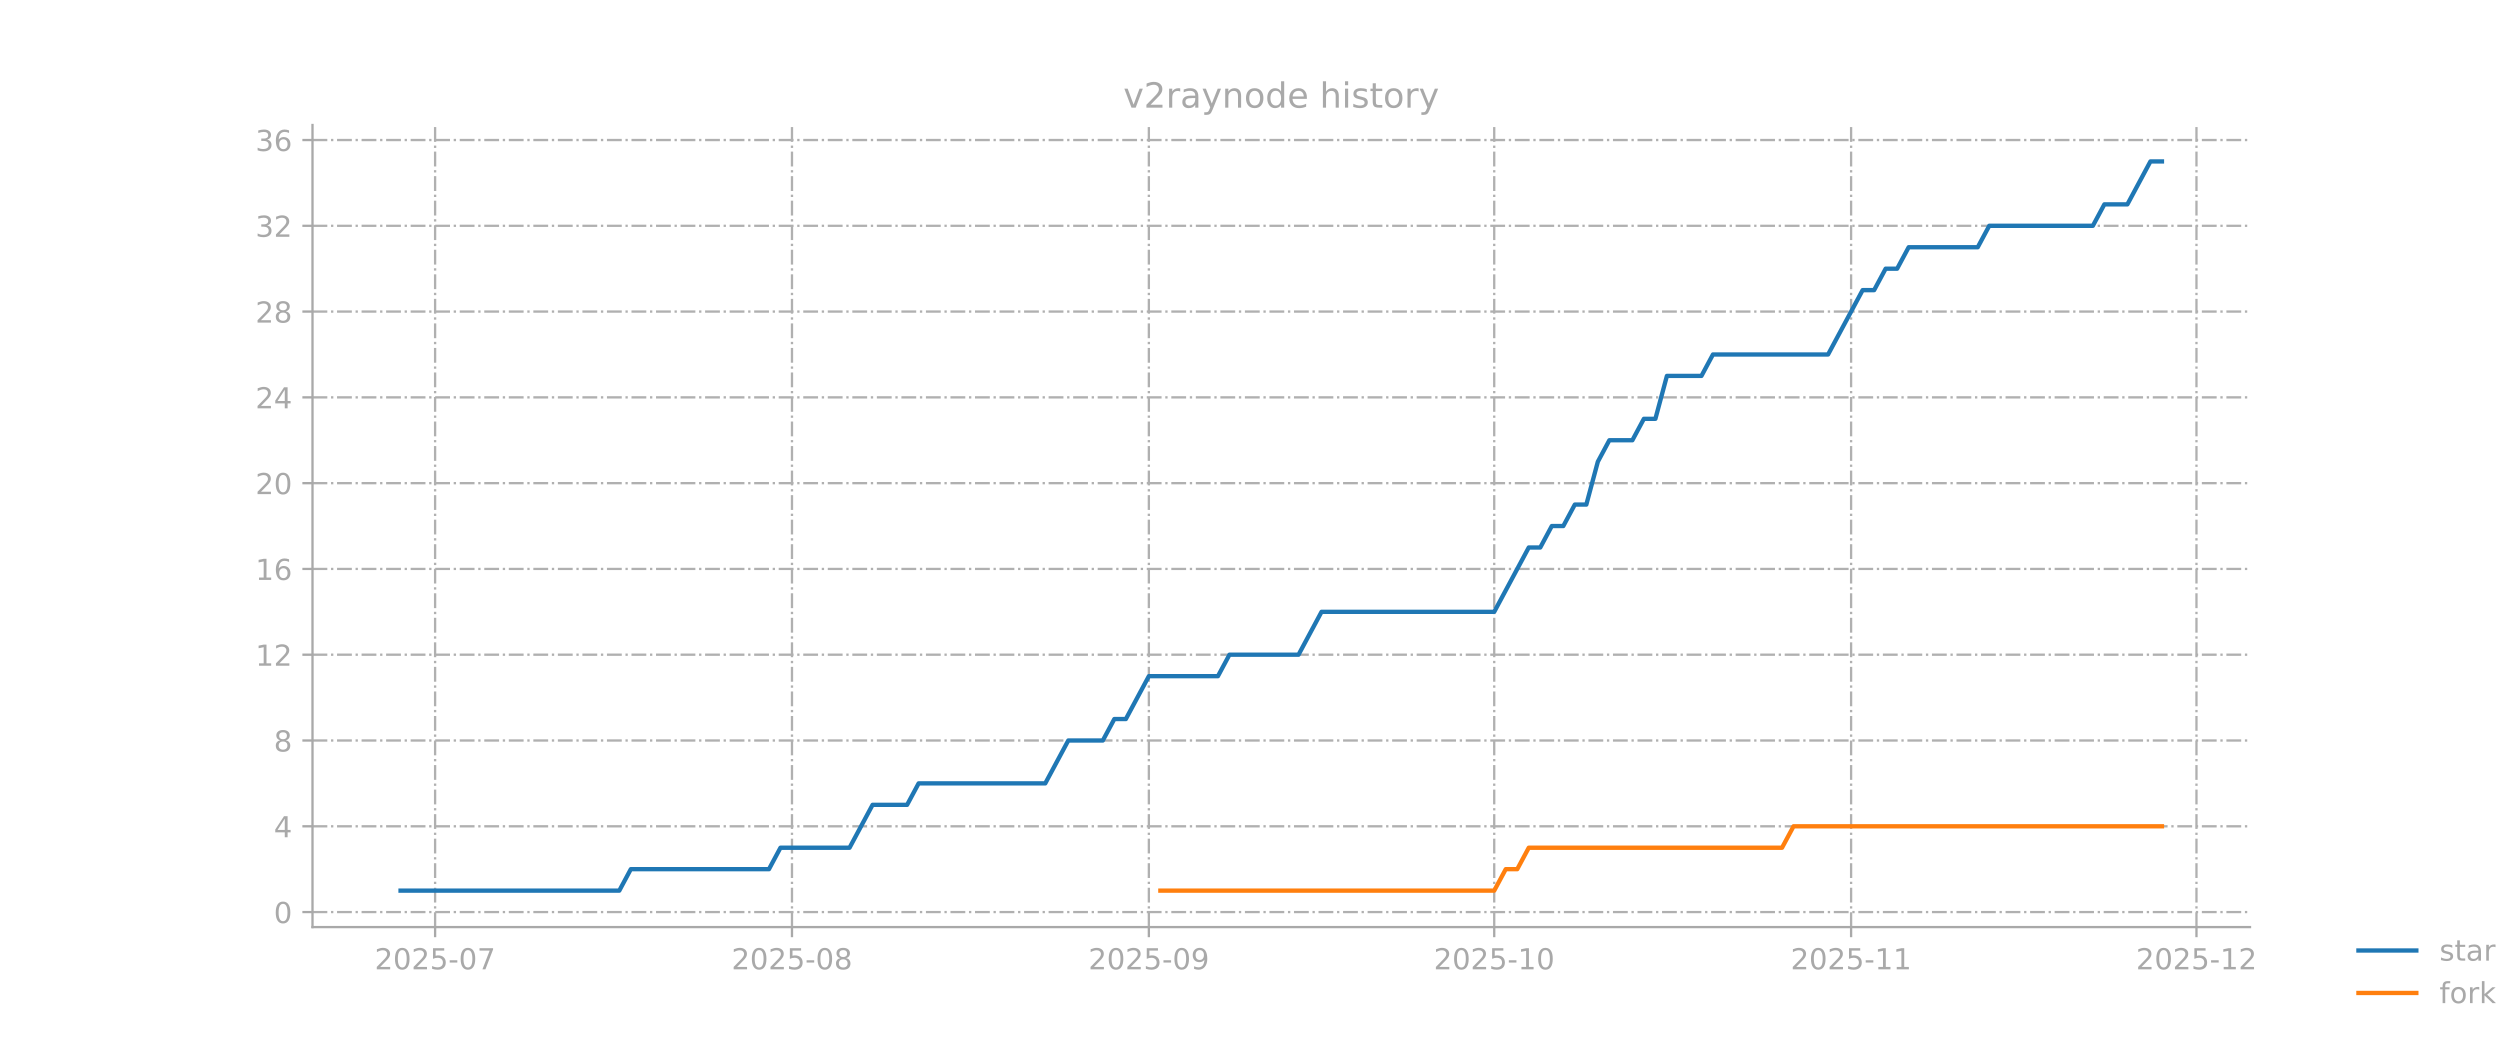
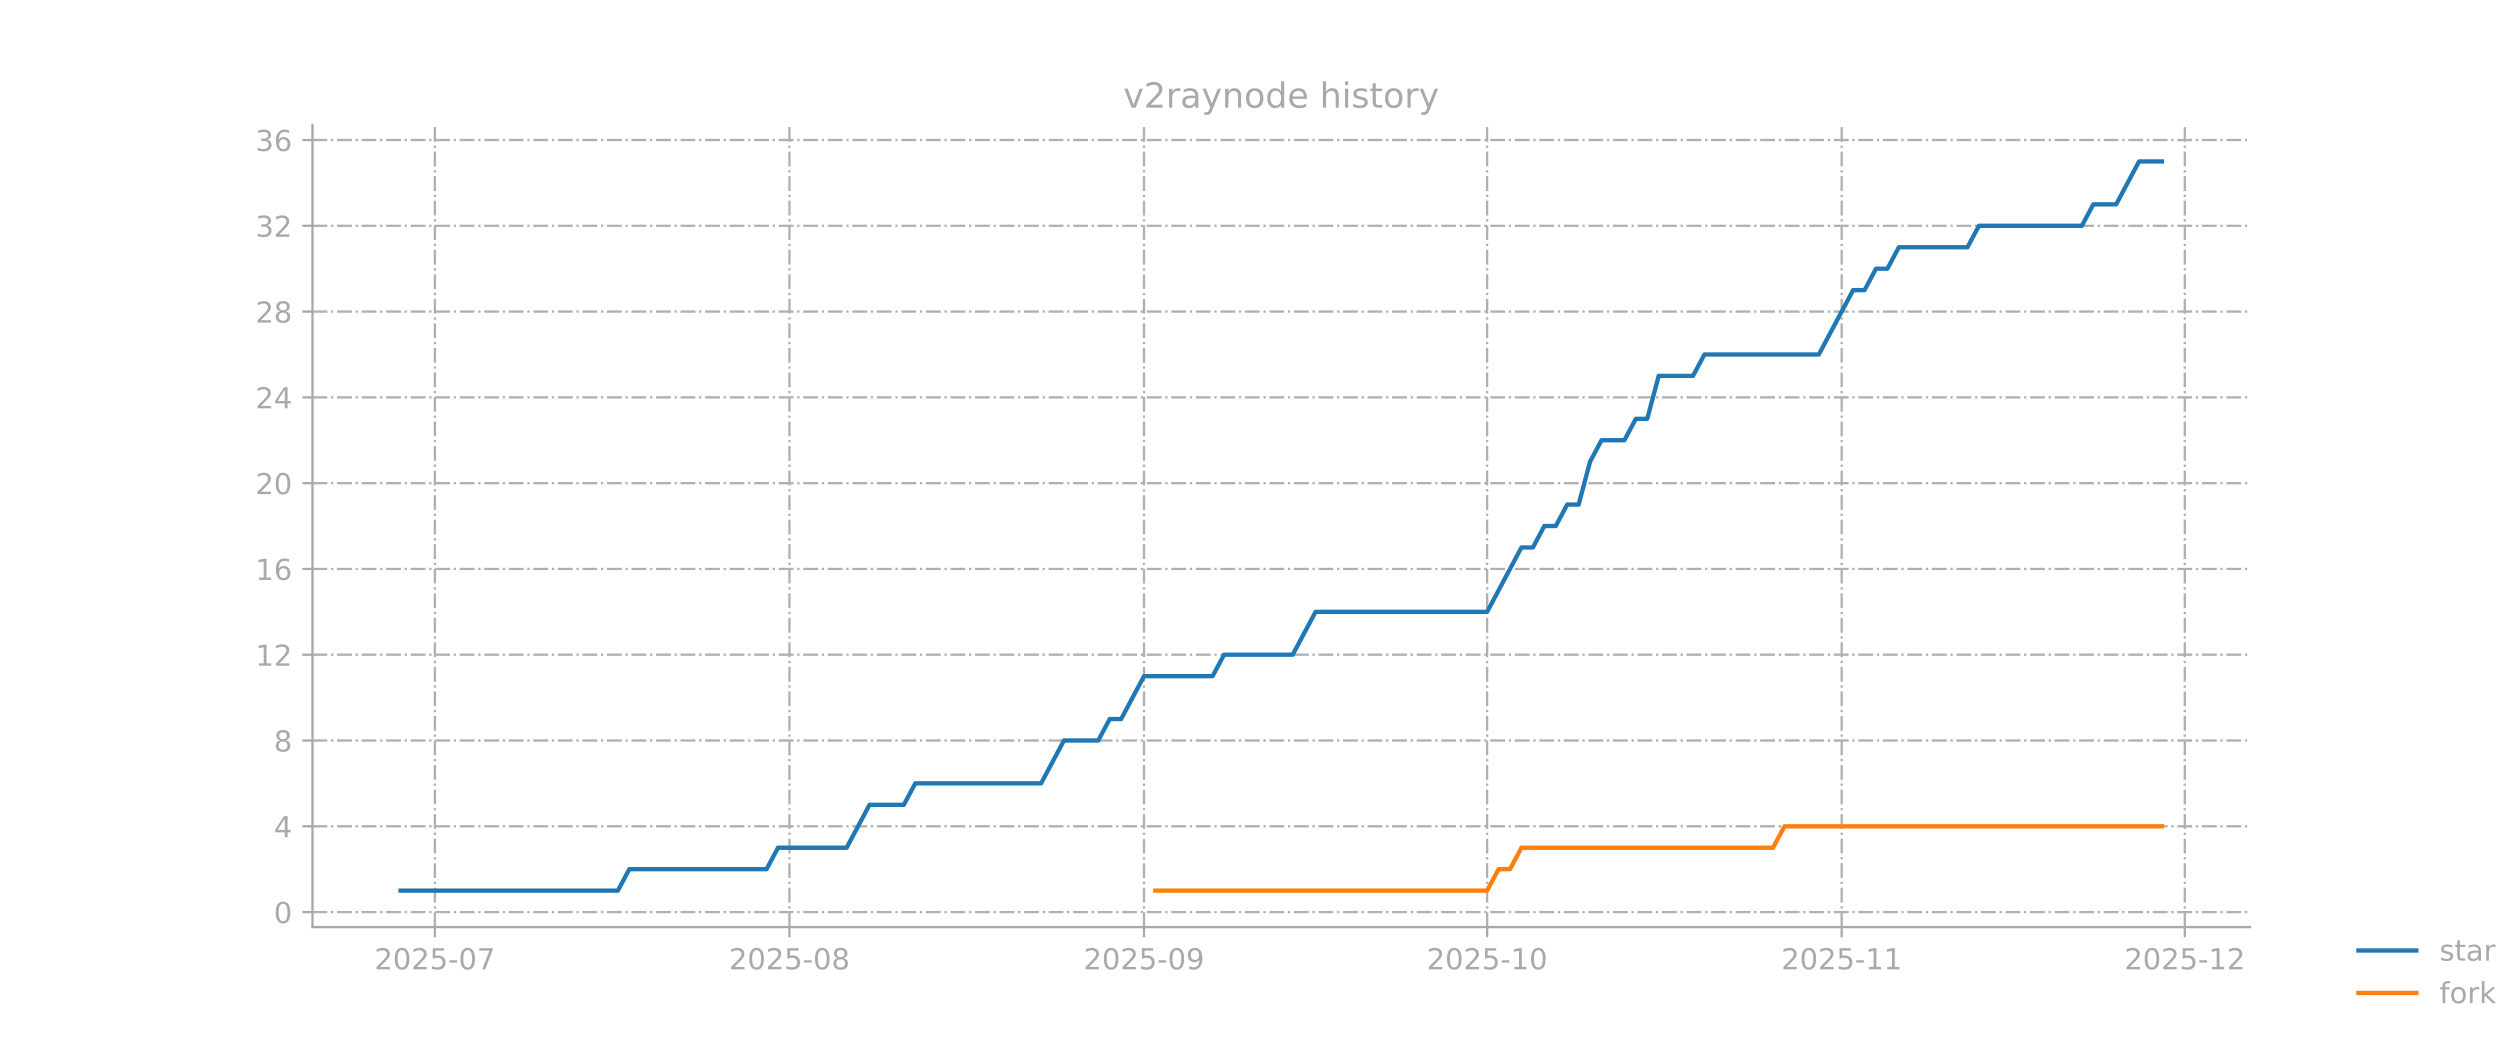
<svg xmlns="http://www.w3.org/2000/svg" xmlns:xlink="http://www.w3.org/1999/xlink" width="864pt" height="360pt" viewBox="0 0 864 360" version="1.1">
  <defs>
    <style type="text/css">*{stroke-linejoin: round; stroke-linecap: butt}</style>
  </defs>
  <g id="figure_1">
    <g id="patch_1">
      <path d="M 0 360  L 864 360  L 864 0  L 0 0  L 0 360  z " style="fill: none; opacity: 0" />
    </g>
    <g id="axes_1">
      <g id="patch_2">
        <path d="M 108 320.4  L 777.6 320.4  L 777.6 43.2  L 108 43.2  L 108 320.4  z " style="fill: none; opacity: 0" />
      </g>
      <g id="matplotlib.axis_1">
        <g id="xtick_1">
          <g id="line2d_1">
-             <path d="M 150.372 320.4  L 150.372 43.2  " clip-path="url(#pbc33a3b699)" style="fill: none; stroke-dasharray: 5.12,1.28,0.8,1.28; stroke-dashoffset: 0; stroke: #b0b0b0; stroke-width: 0.8" />
+             <path d="M 150.295 320.4  L 150.295 43.2  " clip-path="url(#p35ee47fe14)" style="fill: none; stroke-dasharray: 5.12,1.28,0.8,1.28; stroke-dashoffset: 0; stroke: #b0b0b0; stroke-width: 0.8" />
          </g>
          <g id="line2d_2">
            <defs>
-               <path id="m27088fb467" d="M 0 0  L 0 3.5  " style="stroke: #a9a9a9; stroke-width: 0.8" />
+               <path id="m1c7b56c23f" d="M 0 0  L 0 3.5  " style="stroke: #a9a9a9; stroke-width: 0.8" />
            </defs>
            <g>
-               <use xlink:href="#m27088fb467" x="150.372" y="320.4" style="fill: #a9a9a9; stroke: #a9a9a9; stroke-width: 0.8" />
+               <use xlink:href="#m1c7b56c23f" x="150.295" y="320.4" style="fill: #a9a9a9; stroke: #a9a9a9; stroke-width: 0.8" />
            </g>
          </g>
          <g id="text_1">
-             <g style="fill: #a9a9a9" transform="translate(129.4808 334.9984) scale(0.1 -0.1)">
+             <g style="fill: #a9a9a9" transform="translate(129.4033 334.9984) scale(0.1 -0.1)">
              <defs>
                <path id="DejaVuSans-32" d="M 1228 531  L 3431 531  L 3431 0  L 469 0  L 469 531  Q 828 903 1448 1529  Q 2069 2156 2228 2338  Q 2531 2678 2651 2914  Q 2772 3150 2772 3378  Q 2772 3750 2511 3984  Q 2250 4219 1831 4219  Q 1534 4219 1204 4116  Q 875 4013 500 3803  L 500 4441  Q 881 4594 1212 4672  Q 1544 4750 1819 4750  Q 2544 4750 2975 4387  Q 3406 4025 3406 3419  Q 3406 3131 3298 2873  Q 3191 2616 2906 2266  Q 2828 2175 2409 1742  Q 1991 1309 1228 531  z " transform="scale(0.015625)" />
                <path id="DejaVuSans-30" d="M 2034 4250  Q 1547 4250 1301 3770  Q 1056 3291 1056 2328  Q 1056 1369 1301 889  Q 1547 409 2034 409  Q 2525 409 2770 889  Q 3016 1369 3016 2328  Q 3016 3291 2770 3770  Q 2525 4250 2034 4250  z M 2034 4750  Q 2819 4750 3233 4129  Q 3647 3509 3647 2328  Q 3647 1150 3233 529  Q 2819 -91 2034 -91  Q 1250 -91 836 529  Q 422 1150 422 2328  Q 422 3509 836 4129  Q 1250 4750 2034 4750  z " transform="scale(0.015625)" />
                <path id="DejaVuSans-35" d="M 691 4666  L 3169 4666  L 3169 4134  L 1269 4134  L 1269 2991  Q 1406 3038 1543 3061  Q 1681 3084 1819 3084  Q 2600 3084 3056 2656  Q 3513 2228 3513 1497  Q 3513 744 3044 326  Q 2575 -91 1722 -91  Q 1428 -91 1123 -41  Q 819 9 494 109  L 494 744  Q 775 591 1075 516  Q 1375 441 1709 441  Q 2250 441 2565 725  Q 2881 1009 2881 1497  Q 2881 1984 2565 2268  Q 2250 2553 1709 2553  Q 1456 2553 1204 2497  Q 953 2441 691 2322  L 691 4666  z " transform="scale(0.015625)" />
                <path id="DejaVuSans-2d" d="M 313 2009  L 1997 2009  L 1997 1497  L 313 1497  L 313 2009  z " transform="scale(0.015625)" />
                <path id="DejaVuSans-37" d="M 525 4666  L 3525 4666  L 3525 4397  L 1831 0  L 1172 0  L 2766 4134  L 525 4134  L 525 4666  z " transform="scale(0.015625)" />
              </defs>
              <use xlink:href="#DejaVuSans-32" />
              <use xlink:href="#DejaVuSans-30" transform="translate(63.62305 0)" />
              <use xlink:href="#DejaVuSans-32" transform="translate(127.2461 0)" />
              <use xlink:href="#DejaVuSans-35" transform="translate(190.8691 0)" />
              <use xlink:href="#DejaVuSans-2d" transform="translate(254.4922 0)" />
              <use xlink:href="#DejaVuSans-30" transform="translate(290.5762 0)" />
              <use xlink:href="#DejaVuSans-37" transform="translate(354.1992 0)" />
            </g>
          </g>
        </g>
        <g id="xtick_2">
          <g id="line2d_3">
-             <path d="M 273.709 320.4  L 273.709 43.2  " clip-path="url(#pbc33a3b699)" style="fill: none; stroke-dasharray: 5.12,1.28,0.8,1.28; stroke-dashoffset: 0; stroke: #b0b0b0; stroke-width: 0.8" />
+             <path d="M 272.831 320.4  L 272.831 43.2  " clip-path="url(#p35ee47fe14)" style="fill: none; stroke-dasharray: 5.12,1.28,0.8,1.28; stroke-dashoffset: 0; stroke: #b0b0b0; stroke-width: 0.8" />
          </g>
          <g id="line2d_4">
            <g>
-               <use xlink:href="#m27088fb467" x="273.709" y="320.4" style="fill: #a9a9a9; stroke: #a9a9a9; stroke-width: 0.8" />
+               <use xlink:href="#m1c7b56c23f" x="272.831" y="320.4" style="fill: #a9a9a9; stroke: #a9a9a9; stroke-width: 0.8" />
            </g>
          </g>
          <g id="text_2">
-             <g style="fill: #a9a9a9" transform="translate(252.8177 334.9984) scale(0.1 -0.1)">
+             <g style="fill: #a9a9a9" transform="translate(251.9393 334.9984) scale(0.1 -0.1)">
              <defs>
                <path id="DejaVuSans-38" d="M 2034 2216  Q 1584 2216 1326 1975  Q 1069 1734 1069 1313  Q 1069 891 1326 650  Q 1584 409 2034 409  Q 2484 409 2743 651  Q 3003 894 3003 1313  Q 3003 1734 2745 1975  Q 2488 2216 2034 2216  z M 1403 2484  Q 997 2584 770 2862  Q 544 3141 544 3541  Q 544 4100 942 4425  Q 1341 4750 2034 4750  Q 2731 4750 3128 4425  Q 3525 4100 3525 3541  Q 3525 3141 3298 2862  Q 3072 2584 2669 2484  Q 3125 2378 3379 2068  Q 3634 1759 3634 1313  Q 3634 634 3220 271  Q 2806 -91 2034 -91  Q 1263 -91 848 271  Q 434 634 434 1313  Q 434 1759 690 2068  Q 947 2378 1403 2484  z M 1172 3481  Q 1172 3119 1398 2916  Q 1625 2713 2034 2713  Q 2441 2713 2670 2916  Q 2900 3119 2900 3481  Q 2900 3844 2670 4047  Q 2441 4250 2034 4250  Q 1625 4250 1398 4047  Q 1172 3844 1172 3481  z " transform="scale(0.015625)" />
              </defs>
              <use xlink:href="#DejaVuSans-32" />
              <use xlink:href="#DejaVuSans-30" transform="translate(63.62305 0)" />
              <use xlink:href="#DejaVuSans-32" transform="translate(127.2461 0)" />
              <use xlink:href="#DejaVuSans-35" transform="translate(190.8691 0)" />
              <use xlink:href="#DejaVuSans-2d" transform="translate(254.4922 0)" />
              <use xlink:href="#DejaVuSans-30" transform="translate(290.5762 0)" />
              <use xlink:href="#DejaVuSans-38" transform="translate(354.1992 0)" />
            </g>
          </g>
        </g>
        <g id="xtick_3">
          <g id="line2d_5">
-             <path d="M 397.046 320.4  L 397.046 43.2  " clip-path="url(#pbc33a3b699)" style="fill: none; stroke-dasharray: 5.12,1.28,0.8,1.28; stroke-dashoffset: 0; stroke: #b0b0b0; stroke-width: 0.8" />
+             <path d="M 395.367 320.4  L 395.367 43.2  " clip-path="url(#p35ee47fe14)" style="fill: none; stroke-dasharray: 5.12,1.28,0.8,1.28; stroke-dashoffset: 0; stroke: #b0b0b0; stroke-width: 0.8" />
          </g>
          <g id="line2d_6">
            <g>
-               <use xlink:href="#m27088fb467" x="397.046" y="320.4" style="fill: #a9a9a9; stroke: #a9a9a9; stroke-width: 0.8" />
+               <use xlink:href="#m1c7b56c23f" x="395.367" y="320.4" style="fill: #a9a9a9; stroke: #a9a9a9; stroke-width: 0.8" />
            </g>
          </g>
          <g id="text_3">
-             <g style="fill: #a9a9a9" transform="translate(376.1546 334.9984) scale(0.1 -0.1)">
+             <g style="fill: #a9a9a9" transform="translate(374.4753 334.9984) scale(0.1 -0.1)">
              <defs>
                <path id="DejaVuSans-39" d="M 703 97  L 703 672  Q 941 559 1184 500  Q 1428 441 1663 441  Q 2288 441 2617 861  Q 2947 1281 2994 2138  Q 2813 1869 2534 1725  Q 2256 1581 1919 1581  Q 1219 1581 811 2004  Q 403 2428 403 3163  Q 403 3881 828 4315  Q 1253 4750 1959 4750  Q 2769 4750 3195 4129  Q 3622 3509 3622 2328  Q 3622 1225 3098 567  Q 2575 -91 1691 -91  Q 1453 -91 1209 -44  Q 966 3 703 97  z M 1959 2075  Q 2384 2075 2632 2365  Q 2881 2656 2881 3163  Q 2881 3666 2632 3958  Q 2384 4250 1959 4250  Q 1534 4250 1286 3958  Q 1038 3666 1038 3163  Q 1038 2656 1286 2365  Q 1534 2075 1959 2075  z " transform="scale(0.015625)" />
              </defs>
              <use xlink:href="#DejaVuSans-32" />
              <use xlink:href="#DejaVuSans-30" transform="translate(63.62305 0)" />
              <use xlink:href="#DejaVuSans-32" transform="translate(127.2461 0)" />
              <use xlink:href="#DejaVuSans-35" transform="translate(190.8691 0)" />
              <use xlink:href="#DejaVuSans-2d" transform="translate(254.4922 0)" />
              <use xlink:href="#DejaVuSans-30" transform="translate(290.5762 0)" />
              <use xlink:href="#DejaVuSans-39" transform="translate(354.1992 0)" />
            </g>
          </g>
        </g>
        <g id="xtick_4">
          <g id="line2d_7">
-             <path d="M 516.404 320.4  L 516.404 43.2  " clip-path="url(#pbc33a3b699)" style="fill: none; stroke-dasharray: 5.12,1.28,0.8,1.28; stroke-dashoffset: 0; stroke: #b0b0b0; stroke-width: 0.8" />
+             <path d="M 513.95 320.4  L 513.95 43.2  " clip-path="url(#p35ee47fe14)" style="fill: none; stroke-dasharray: 5.12,1.28,0.8,1.28; stroke-dashoffset: 0; stroke: #b0b0b0; stroke-width: 0.8" />
          </g>
          <g id="line2d_8">
            <g>
-               <use xlink:href="#m27088fb467" x="516.404" y="320.4" style="fill: #a9a9a9; stroke: #a9a9a9; stroke-width: 0.8" />
+               <use xlink:href="#m1c7b56c23f" x="513.95" y="320.4" style="fill: #a9a9a9; stroke: #a9a9a9; stroke-width: 0.8" />
            </g>
          </g>
          <g id="text_4">
-             <g style="fill: #a9a9a9" transform="translate(495.5129 334.9984) scale(0.1 -0.1)">
+             <g style="fill: #a9a9a9" transform="translate(493.0585 334.9984) scale(0.1 -0.1)">
              <defs>
                <path id="DejaVuSans-31" d="M 794 531  L 1825 531  L 1825 4091  L 703 3866  L 703 4441  L 1819 4666  L 2450 4666  L 2450 531  L 3481 531  L 3481 0  L 794 0  L 794 531  z " transform="scale(0.015625)" />
              </defs>
              <use xlink:href="#DejaVuSans-32" />
              <use xlink:href="#DejaVuSans-30" transform="translate(63.62305 0)" />
              <use xlink:href="#DejaVuSans-32" transform="translate(127.2461 0)" />
              <use xlink:href="#DejaVuSans-35" transform="translate(190.8691 0)" />
              <use xlink:href="#DejaVuSans-2d" transform="translate(254.4922 0)" />
              <use xlink:href="#DejaVuSans-31" transform="translate(290.5762 0)" />
              <use xlink:href="#DejaVuSans-30" transform="translate(354.1992 0)" />
            </g>
          </g>
        </g>
        <g id="xtick_5">
          <g id="line2d_9">
-             <path d="M 639.741 320.4  L 639.741 43.2  " clip-path="url(#pbc33a3b699)" style="fill: none; stroke-dasharray: 5.12,1.28,0.8,1.28; stroke-dashoffset: 0; stroke: #b0b0b0; stroke-width: 0.8" />
+             <path d="M 636.486 320.4  L 636.486 43.2  " clip-path="url(#p35ee47fe14)" style="fill: none; stroke-dasharray: 5.12,1.28,0.8,1.28; stroke-dashoffset: 0; stroke: #b0b0b0; stroke-width: 0.8" />
          </g>
          <g id="line2d_10">
            <g>
-               <use xlink:href="#m27088fb467" x="639.741" y="320.4" style="fill: #a9a9a9; stroke: #a9a9a9; stroke-width: 0.8" />
+               <use xlink:href="#m1c7b56c23f" x="636.486" y="320.4" style="fill: #a9a9a9; stroke: #a9a9a9; stroke-width: 0.8" />
            </g>
          </g>
          <g id="text_5">
-             <g style="fill: #a9a9a9" transform="translate(618.8498 334.9984) scale(0.1 -0.1)">
+             <g style="fill: #a9a9a9" transform="translate(615.5945 334.9984) scale(0.1 -0.1)">
              <use xlink:href="#DejaVuSans-32" />
              <use xlink:href="#DejaVuSans-30" transform="translate(63.62305 0)" />
              <use xlink:href="#DejaVuSans-32" transform="translate(127.2461 0)" />
              <use xlink:href="#DejaVuSans-35" transform="translate(190.8691 0)" />
              <use xlink:href="#DejaVuSans-2d" transform="translate(254.4922 0)" />
              <use xlink:href="#DejaVuSans-31" transform="translate(290.5762 0)" />
              <use xlink:href="#DejaVuSans-31" transform="translate(354.1992 0)" />
            </g>
          </g>
        </g>
        <g id="xtick_6">
          <g id="line2d_11">
-             <path d="M 759.099 320.4  L 759.099 43.2  " clip-path="url(#pbc33a3b699)" style="fill: none; stroke-dasharray: 5.12,1.28,0.8,1.28; stroke-dashoffset: 0; stroke: #b0b0b0; stroke-width: 0.8" />
+             <path d="M 755.069 320.4  L 755.069 43.2  " clip-path="url(#p35ee47fe14)" style="fill: none; stroke-dasharray: 5.12,1.28,0.8,1.28; stroke-dashoffset: 0; stroke: #b0b0b0; stroke-width: 0.8" />
          </g>
          <g id="line2d_12">
            <g>
-               <use xlink:href="#m27088fb467" x="759.099" y="320.4" style="fill: #a9a9a9; stroke: #a9a9a9; stroke-width: 0.8" />
+               <use xlink:href="#m1c7b56c23f" x="755.069" y="320.4" style="fill: #a9a9a9; stroke: #a9a9a9; stroke-width: 0.8" />
            </g>
          </g>
          <g id="text_6">
-             <g style="fill: #a9a9a9" transform="translate(738.2081 334.9984) scale(0.1 -0.1)">
+             <g style="fill: #a9a9a9" transform="translate(734.1778 334.9984) scale(0.1 -0.1)">
              <use xlink:href="#DejaVuSans-32" />
              <use xlink:href="#DejaVuSans-30" transform="translate(63.62305 0)" />
              <use xlink:href="#DejaVuSans-32" transform="translate(127.2461 0)" />
              <use xlink:href="#DejaVuSans-35" transform="translate(190.8691 0)" />
              <use xlink:href="#DejaVuSans-2d" transform="translate(254.4922 0)" />
              <use xlink:href="#DejaVuSans-31" transform="translate(290.5762 0)" />
              <use xlink:href="#DejaVuSans-32" transform="translate(354.1992 0)" />
            </g>
          </g>
        </g>
      </g>
      <g id="matplotlib.axis_2">
        <g id="ytick_1">
          <g id="line2d_13">
-             <path d="M 108 315.212  L 777.6 315.212  " clip-path="url(#pbc33a3b699)" style="fill: none; stroke-dasharray: 5.12,1.28,0.8,1.28; stroke-dashoffset: 0; stroke: #b0b0b0; stroke-width: 0.8" />
+             <path d="M 108 315.212  L 777.6 315.212  " clip-path="url(#p35ee47fe14)" style="fill: none; stroke-dasharray: 5.12,1.28,0.8,1.28; stroke-dashoffset: 0; stroke: #b0b0b0; stroke-width: 0.8" />
          </g>
          <g id="line2d_14">
            <defs>
-               <path id="m11a8784a56" d="M 0 0  L -3.5 0  " style="stroke: #a9a9a9; stroke-width: 0.8" />
+               <path id="m1a39124c04" d="M 0 0  L -3.5 0  " style="stroke: #a9a9a9; stroke-width: 0.8" />
            </defs>
            <g>
-               <use xlink:href="#m11a8784a56" x="108" y="315.212" style="fill: #a9a9a9; stroke: #a9a9a9; stroke-width: 0.8" />
+               <use xlink:href="#m1a39124c04" x="108" y="315.212" style="fill: #a9a9a9; stroke: #a9a9a9; stroke-width: 0.8" />
            </g>
          </g>
          <g id="text_7">
            <g style="fill: #a9a9a9" transform="translate(94.6375 319.011) scale(0.1 -0.1)">
              <use xlink:href="#DejaVuSans-30" />
            </g>
          </g>
        </g>
        <g id="ytick_2">
          <g id="line2d_15">
-             <path d="M 108 285.565  L 777.6 285.565  " clip-path="url(#pbc33a3b699)" style="fill: none; stroke-dasharray: 5.12,1.28,0.8,1.28; stroke-dashoffset: 0; stroke: #b0b0b0; stroke-width: 0.8" />
+             <path d="M 108 285.565  L 777.6 285.565  " clip-path="url(#p35ee47fe14)" style="fill: none; stroke-dasharray: 5.12,1.28,0.8,1.28; stroke-dashoffset: 0; stroke: #b0b0b0; stroke-width: 0.8" />
          </g>
          <g id="line2d_16">
            <g>
-               <use xlink:href="#m11a8784a56" x="108" y="285.565" style="fill: #a9a9a9; stroke: #a9a9a9; stroke-width: 0.8" />
+               <use xlink:href="#m1a39124c04" x="108" y="285.565" style="fill: #a9a9a9; stroke: #a9a9a9; stroke-width: 0.8" />
            </g>
          </g>
          <g id="text_8">
            <g style="fill: #a9a9a9" transform="translate(94.6375 289.3639) scale(0.1 -0.1)">
              <defs>
                <path id="DejaVuSans-34" d="M 2419 4116  L 825 1625  L 2419 1625  L 2419 4116  z M 2253 4666  L 3047 4666  L 3047 1625  L 3713 1625  L 3713 1100  L 3047 1100  L 3047 0  L 2419 0  L 2419 1100  L 313 1100  L 313 1709  L 2253 4666  z " transform="scale(0.015625)" />
              </defs>
              <use xlink:href="#DejaVuSans-34" />
            </g>
          </g>
        </g>
        <g id="ytick_3">
          <g id="line2d_17">
-             <path d="M 108 255.918  L 777.6 255.918  " clip-path="url(#pbc33a3b699)" style="fill: none; stroke-dasharray: 5.12,1.28,0.8,1.28; stroke-dashoffset: 0; stroke: #b0b0b0; stroke-width: 0.8" />
+             <path d="M 108 255.918  L 777.6 255.918  " clip-path="url(#p35ee47fe14)" style="fill: none; stroke-dasharray: 5.12,1.28,0.8,1.28; stroke-dashoffset: 0; stroke: #b0b0b0; stroke-width: 0.8" />
          </g>
          <g id="line2d_18">
            <g>
-               <use xlink:href="#m11a8784a56" x="108" y="255.918" style="fill: #a9a9a9; stroke: #a9a9a9; stroke-width: 0.8" />
+               <use xlink:href="#m1a39124c04" x="108" y="255.918" style="fill: #a9a9a9; stroke: #a9a9a9; stroke-width: 0.8" />
            </g>
          </g>
          <g id="text_9">
            <g style="fill: #a9a9a9" transform="translate(94.6375 259.7169) scale(0.1 -0.1)">
              <use xlink:href="#DejaVuSans-38" />
            </g>
          </g>
        </g>
        <g id="ytick_4">
          <g id="line2d_19">
-             <path d="M 108 226.271  L 777.6 226.271  " clip-path="url(#pbc33a3b699)" style="fill: none; stroke-dasharray: 5.12,1.28,0.8,1.28; stroke-dashoffset: 0; stroke: #b0b0b0; stroke-width: 0.8" />
+             <path d="M 108 226.271  L 777.6 226.271  " clip-path="url(#p35ee47fe14)" style="fill: none; stroke-dasharray: 5.12,1.28,0.8,1.28; stroke-dashoffset: 0; stroke: #b0b0b0; stroke-width: 0.8" />
          </g>
          <g id="line2d_20">
            <g>
-               <use xlink:href="#m11a8784a56" x="108" y="226.271" style="fill: #a9a9a9; stroke: #a9a9a9; stroke-width: 0.8" />
+               <use xlink:href="#m1a39124c04" x="108" y="226.271" style="fill: #a9a9a9; stroke: #a9a9a9; stroke-width: 0.8" />
            </g>
          </g>
          <g id="text_10">
            <g style="fill: #a9a9a9" transform="translate(88.275 230.0698) scale(0.1 -0.1)">
              <use xlink:href="#DejaVuSans-31" />
              <use xlink:href="#DejaVuSans-32" transform="translate(63.62305 0)" />
            </g>
          </g>
        </g>
        <g id="ytick_5">
          <g id="line2d_21">
-             <path d="M 108 196.624  L 777.6 196.624  " clip-path="url(#pbc33a3b699)" style="fill: none; stroke-dasharray: 5.12,1.28,0.8,1.28; stroke-dashoffset: 0; stroke: #b0b0b0; stroke-width: 0.8" />
+             <path d="M 108 196.624  L 777.6 196.624  " clip-path="url(#p35ee47fe14)" style="fill: none; stroke-dasharray: 5.12,1.28,0.8,1.28; stroke-dashoffset: 0; stroke: #b0b0b0; stroke-width: 0.8" />
          </g>
          <g id="line2d_22">
            <g>
-               <use xlink:href="#m11a8784a56" x="108" y="196.624" style="fill: #a9a9a9; stroke: #a9a9a9; stroke-width: 0.8" />
+               <use xlink:href="#m1a39124c04" x="108" y="196.624" style="fill: #a9a9a9; stroke: #a9a9a9; stroke-width: 0.8" />
            </g>
          </g>
          <g id="text_11">
            <g style="fill: #a9a9a9" transform="translate(88.275 200.4227) scale(0.1 -0.1)">
              <defs>
                <path id="DejaVuSans-36" d="M 2113 2584  Q 1688 2584 1439 2293  Q 1191 2003 1191 1497  Q 1191 994 1439 701  Q 1688 409 2113 409  Q 2538 409 2786 701  Q 3034 994 3034 1497  Q 3034 2003 2786 2293  Q 2538 2584 2113 2584  z M 3366 4563  L 3366 3988  Q 3128 4100 2886 4159  Q 2644 4219 2406 4219  Q 1781 4219 1451 3797  Q 1122 3375 1075 2522  Q 1259 2794 1537 2939  Q 1816 3084 2150 3084  Q 2853 3084 3261 2657  Q 3669 2231 3669 1497  Q 3669 778 3244 343  Q 2819 -91 2113 -91  Q 1303 -91 875 529  Q 447 1150 447 2328  Q 447 3434 972 4092  Q 1497 4750 2381 4750  Q 2619 4750 2861 4703  Q 3103 4656 3366 4563  z " transform="scale(0.015625)" />
              </defs>
              <use xlink:href="#DejaVuSans-31" />
              <use xlink:href="#DejaVuSans-36" transform="translate(63.62305 0)" />
            </g>
          </g>
        </g>
        <g id="ytick_6">
          <g id="line2d_23">
-             <path d="M 108 166.976  L 777.6 166.976  " clip-path="url(#pbc33a3b699)" style="fill: none; stroke-dasharray: 5.12,1.28,0.8,1.28; stroke-dashoffset: 0; stroke: #b0b0b0; stroke-width: 0.8" />
+             <path d="M 108 166.976  L 777.6 166.976  " clip-path="url(#p35ee47fe14)" style="fill: none; stroke-dasharray: 5.12,1.28,0.8,1.28; stroke-dashoffset: 0; stroke: #b0b0b0; stroke-width: 0.8" />
          </g>
          <g id="line2d_24">
            <g>
-               <use xlink:href="#m11a8784a56" x="108" y="166.976" style="fill: #a9a9a9; stroke: #a9a9a9; stroke-width: 0.8" />
+               <use xlink:href="#m1a39124c04" x="108" y="166.976" style="fill: #a9a9a9; stroke: #a9a9a9; stroke-width: 0.8" />
            </g>
          </g>
          <g id="text_12">
            <g style="fill: #a9a9a9" transform="translate(88.275 170.7757) scale(0.1 -0.1)">
              <use xlink:href="#DejaVuSans-32" />
              <use xlink:href="#DejaVuSans-30" transform="translate(63.62305 0)" />
            </g>
          </g>
        </g>
        <g id="ytick_7">
          <g id="line2d_25">
-             <path d="M 108 137.329  L 777.6 137.329  " clip-path="url(#pbc33a3b699)" style="fill: none; stroke-dasharray: 5.12,1.28,0.8,1.28; stroke-dashoffset: 0; stroke: #b0b0b0; stroke-width: 0.8" />
+             <path d="M 108 137.329  L 777.6 137.329  " clip-path="url(#p35ee47fe14)" style="fill: none; stroke-dasharray: 5.12,1.28,0.8,1.28; stroke-dashoffset: 0; stroke: #b0b0b0; stroke-width: 0.8" />
          </g>
          <g id="line2d_26">
            <g>
-               <use xlink:href="#m11a8784a56" x="108" y="137.329" style="fill: #a9a9a9; stroke: #a9a9a9; stroke-width: 0.8" />
+               <use xlink:href="#m1a39124c04" x="108" y="137.329" style="fill: #a9a9a9; stroke: #a9a9a9; stroke-width: 0.8" />
            </g>
          </g>
          <g id="text_13">
            <g style="fill: #a9a9a9" transform="translate(88.275 141.1286) scale(0.1 -0.1)">
              <use xlink:href="#DejaVuSans-32" />
              <use xlink:href="#DejaVuSans-34" transform="translate(63.62305 0)" />
            </g>
          </g>
        </g>
        <g id="ytick_8">
          <g id="line2d_27">
-             <path d="M 108 107.682  L 777.6 107.682  " clip-path="url(#pbc33a3b699)" style="fill: none; stroke-dasharray: 5.12,1.28,0.8,1.28; stroke-dashoffset: 0; stroke: #b0b0b0; stroke-width: 0.8" />
+             <path d="M 108 107.682  L 777.6 107.682  " clip-path="url(#p35ee47fe14)" style="fill: none; stroke-dasharray: 5.12,1.28,0.8,1.28; stroke-dashoffset: 0; stroke: #b0b0b0; stroke-width: 0.8" />
          </g>
          <g id="line2d_28">
            <g>
-               <use xlink:href="#m11a8784a56" x="108" y="107.682" style="fill: #a9a9a9; stroke: #a9a9a9; stroke-width: 0.8" />
+               <use xlink:href="#m1a39124c04" x="108" y="107.682" style="fill: #a9a9a9; stroke: #a9a9a9; stroke-width: 0.8" />
            </g>
          </g>
          <g id="text_14">
            <g style="fill: #a9a9a9" transform="translate(88.275 111.4816) scale(0.1 -0.1)">
              <use xlink:href="#DejaVuSans-32" />
              <use xlink:href="#DejaVuSans-38" transform="translate(63.62305 0)" />
            </g>
          </g>
        </g>
        <g id="ytick_9">
          <g id="line2d_29">
-             <path d="M 108 78.035  L 777.6 78.035  " clip-path="url(#pbc33a3b699)" style="fill: none; stroke-dasharray: 5.12,1.28,0.8,1.28; stroke-dashoffset: 0; stroke: #b0b0b0; stroke-width: 0.8" />
+             <path d="M 108 78.035  L 777.6 78.035  " clip-path="url(#p35ee47fe14)" style="fill: none; stroke-dasharray: 5.12,1.28,0.8,1.28; stroke-dashoffset: 0; stroke: #b0b0b0; stroke-width: 0.8" />
          </g>
          <g id="line2d_30">
            <g>
-               <use xlink:href="#m11a8784a56" x="108" y="78.035" style="fill: #a9a9a9; stroke: #a9a9a9; stroke-width: 0.8" />
+               <use xlink:href="#m1a39124c04" x="108" y="78.035" style="fill: #a9a9a9; stroke: #a9a9a9; stroke-width: 0.8" />
            </g>
          </g>
          <g id="text_15">
            <g style="fill: #a9a9a9" transform="translate(88.275 81.83451) scale(0.1 -0.1)">
              <defs>
                <path id="DejaVuSans-33" d="M 2597 2516  Q 3050 2419 3304 2112  Q 3559 1806 3559 1356  Q 3559 666 3084 287  Q 2609 -91 1734 -91  Q 1441 -91 1130 -33  Q 819 25 488 141  L 488 750  Q 750 597 1062 519  Q 1375 441 1716 441  Q 2309 441 2620 675  Q 2931 909 2931 1356  Q 2931 1769 2642 2001  Q 2353 2234 1838 2234  L 1294 2234  L 1294 2753  L 1863 2753  Q 2328 2753 2575 2939  Q 2822 3125 2822 3475  Q 2822 3834 2567 4026  Q 2313 4219 1838 4219  Q 1578 4219 1281 4162  Q 984 4106 628 3988  L 628 4550  Q 988 4650 1302 4700  Q 1616 4750 1894 4750  Q 2613 4750 3031 4423  Q 3450 4097 3450 3541  Q 3450 3153 3228 2886  Q 3006 2619 2597 2516  z " transform="scale(0.015625)" />
              </defs>
              <use xlink:href="#DejaVuSans-33" />
              <use xlink:href="#DejaVuSans-32" transform="translate(63.62305 0)" />
            </g>
          </g>
        </g>
        <g id="ytick_10">
          <g id="line2d_31">
-             <path d="M 108 48.388  L 777.6 48.388  " clip-path="url(#pbc33a3b699)" style="fill: none; stroke-dasharray: 5.12,1.28,0.8,1.28; stroke-dashoffset: 0; stroke: #b0b0b0; stroke-width: 0.8" />
+             <path d="M 108 48.388  L 777.6 48.388  " clip-path="url(#p35ee47fe14)" style="fill: none; stroke-dasharray: 5.12,1.28,0.8,1.28; stroke-dashoffset: 0; stroke: #b0b0b0; stroke-width: 0.8" />
          </g>
          <g id="line2d_32">
            <g>
-               <use xlink:href="#m11a8784a56" x="108" y="48.388" style="fill: #a9a9a9; stroke: #a9a9a9; stroke-width: 0.8" />
+               <use xlink:href="#m1a39124c04" x="108" y="48.388" style="fill: #a9a9a9; stroke: #a9a9a9; stroke-width: 0.8" />
            </g>
          </g>
          <g id="text_16">
            <g style="fill: #a9a9a9" transform="translate(88.275 52.18745) scale(0.1 -0.1)">
              <use xlink:href="#DejaVuSans-33" />
              <use xlink:href="#DejaVuSans-36" transform="translate(63.62305 0)" />
            </g>
          </g>
        </g>
      </g>
      <g id="line2d_33">
-         <path d="M 138.436 307.8  L 214.03 307.8  L 218.009 300.388  L 265.752 300.388  L 269.73 292.976  L 293.602 292.976  L 301.559 278.153  L 313.495 278.153  L 317.474 270.741  L 361.239 270.741  L 369.196 255.918  L 381.132 255.918  L 385.11 248.506  L 389.089 248.506  L 397.046 233.682  L 420.918 233.682  L 424.896 226.271  L 448.768 226.271  L 456.725 211.447  L 516.404 211.447  L 528.34 189.212  L 532.319 189.212  L 536.297 181.8  L 540.276 181.8  L 544.255 174.388  L 548.233 174.388  L 552.212 159.565  L 556.19 152.153  L 564.148 152.153  L 568.126 144.741  L 572.105 144.741  L 576.083 129.918  L 588.019 129.918  L 591.998 122.506  L 631.784 122.506  L 643.72 100.271  L 647.698 100.271  L 651.677 92.859  L 655.656 92.859  L 659.634 85.447  L 683.506 85.447  L 687.484 78.035  L 723.292 78.035  L 727.271 70.624  L 735.228 70.624  L 743.185 55.8  L 747.164 55.8  L 747.164 55.8  " clip-path="url(#pbc33a3b699)" style="fill: none; stroke: #1f77b4; stroke-width: 1.5; stroke-linecap: square" />
+         <path d="M 138.436 307.8  L 213.539 307.8  L 217.492 300.388  L 264.925 300.388  L 268.878 292.976  L 292.595 292.976  L 300.5 278.153  L 312.358 278.153  L 316.311 270.741  L 359.792 270.741  L 367.697 255.918  L 379.556 255.918  L 383.508 248.506  L 387.461 248.506  L 395.367 233.682  L 419.083 233.682  L 423.036 226.271  L 446.753 226.271  L 454.658 211.447  L 513.95 211.447  L 525.808 189.212  L 529.761 189.212  L 533.714 181.8  L 537.667 181.8  L 541.619 174.388  L 545.572 174.388  L 549.525 159.565  L 553.478 152.153  L 561.383 152.153  L 565.336 144.741  L 569.289 144.741  L 573.242 129.918  L 585.1 129.918  L 589.053 122.506  L 628.58 122.506  L 640.439 100.271  L 644.391 100.271  L 648.344 92.859  L 652.297 92.859  L 656.25 85.447  L 679.966 85.447  L 683.919 78.035  L 719.494 78.035  L 723.447 70.624  L 731.353 70.624  L 739.258 55.8  L 747.164 55.8  L 747.164 55.8  " clip-path="url(#p35ee47fe14)" style="fill: none; stroke: #1f77b4; stroke-width: 1.5; stroke-linecap: square" />
      </g>
      <g id="line2d_34">
-         <path d="M 401.025 307.8  L 405.003 307.8  L 408.982 307.8  L 412.96 307.8  L 416.939 307.8  L 420.918 307.8  L 424.896 307.8  L 428.875 307.8  L 432.853 307.8  L 436.832 307.8  L 440.811 307.8  L 444.789 307.8  L 448.768 307.8  L 452.747 307.8  L 456.725 307.8  L 460.704 307.8  L 464.682 307.8  L 468.661 307.8  L 472.64 307.8  L 476.618 307.8  L 480.597 307.8  L 484.575 307.8  L 488.554 307.8  L 492.533 307.8  L 496.511 307.8  L 500.49 307.8  L 504.468 307.8  L 508.447 307.8  L 512.426 307.8  L 516.404 307.8  L 520.383 300.388  L 524.361 300.388  L 528.34 292.976  L 532.319 292.976  L 536.297 292.976  L 540.276 292.976  L 544.255 292.976  L 548.233 292.976  L 552.212 292.976  L 556.19 292.976  L 560.169 292.976  L 564.148 292.976  L 568.126 292.976  L 572.105 292.976  L 576.083 292.976  L 580.062 292.976  L 584.041 292.976  L 588.019 292.976  L 591.998 292.976  L 595.976 292.976  L 599.955 292.976  L 603.934 292.976  L 607.912 292.976  L 611.891 292.976  L 615.87 292.976  L 619.848 285.565  L 623.827 285.565  L 627.805 285.565  L 631.784 285.565  L 635.763 285.565  L 639.741 285.565  L 643.72 285.565  L 647.698 285.565  L 651.677 285.565  L 655.656 285.565  L 659.634 285.565  L 663.613 285.565  L 667.591 285.565  L 671.57 285.565  L 675.549 285.565  L 679.527 285.565  L 683.506 285.565  L 687.484 285.565  L 691.463 285.565  L 695.442 285.565  L 699.42 285.565  L 703.399 285.565  L 707.378 285.565  L 711.356 285.565  L 715.335 285.565  L 719.313 285.565  L 723.292 285.565  L 727.271 285.565  L 731.249 285.565  L 735.228 285.565  L 739.206 285.565  L 743.185 285.565  L 747.164 285.565  " clip-path="url(#pbc33a3b699)" style="fill: none; stroke: #ff7f0e; stroke-width: 1.5; stroke-linecap: square" />
+         <path d="M 399.319 307.8  L 403.272 307.8  L 407.225 307.8  L 411.178 307.8  L 415.131 307.8  L 419.083 307.8  L 423.036 307.8  L 426.989 307.8  L 430.942 307.8  L 434.894 307.8  L 438.847 307.8  L 442.8 307.8  L 446.753 307.8  L 450.706 307.8  L 454.658 307.8  L 458.611 307.8  L 462.564 307.8  L 466.517 307.8  L 470.469 307.8  L 474.422 307.8  L 478.375 307.8  L 482.328 307.8  L 486.281 307.8  L 490.233 307.8  L 494.186 307.8  L 498.139 307.8  L 502.092 307.8  L 506.044 307.8  L 509.997 307.8  L 513.95 307.8  L 517.903 300.388  L 521.855 300.388  L 525.808 292.976  L 529.761 292.976  L 533.714 292.976  L 537.667 292.976  L 541.619 292.976  L 545.572 292.976  L 549.525 292.976  L 553.478 292.976  L 557.43 292.976  L 561.383 292.976  L 565.336 292.976  L 569.289 292.976  L 573.242 292.976  L 577.194 292.976  L 581.147 292.976  L 585.1 292.976  L 589.053 292.976  L 593.005 292.976  L 596.958 292.976  L 600.911 292.976  L 604.864 292.976  L 608.817 292.976  L 612.769 292.976  L 616.722 285.565  L 620.675 285.565  L 624.628 285.565  L 628.58 285.565  L 632.533 285.565  L 636.486 285.565  L 640.439 285.565  L 644.391 285.565  L 648.344 285.565  L 652.297 285.565  L 656.25 285.565  L 660.203 285.565  L 664.155 285.565  L 668.108 285.565  L 672.061 285.565  L 676.014 285.565  L 679.966 285.565  L 683.919 285.565  L 687.872 285.565  L 691.825 285.565  L 695.778 285.565  L 699.73 285.565  L 703.683 285.565  L 707.636 285.565  L 711.589 285.565  L 715.541 285.565  L 719.494 285.565  L 723.447 285.565  L 727.4 285.565  L 731.353 285.565  L 735.305 285.565  L 739.258 285.565  L 743.211 285.565  L 747.164 285.565  " clip-path="url(#p35ee47fe14)" style="fill: none; stroke: #ff7f0e; stroke-width: 1.5; stroke-linecap: square" />
      </g>
      <g id="patch_3">
        <path d="M 108 320.4  L 108 43.2  " style="fill: none; stroke: #a9a9a9; stroke-width: 0.8; stroke-linejoin: miter; stroke-linecap: square" />
      </g>
      <g id="patch_4">
        <path d="M 777.6 320.4  L 777.6 43.2  " style="fill: none" />
      </g>
      <g id="patch_5">
        <path d="M 108 320.4  L 777.6 320.4  " style="fill: none; stroke: #a9a9a9; stroke-width: 0.8; stroke-linejoin: miter; stroke-linecap: square" />
      </g>
      <g id="patch_6">
        <path d="M 108 43.2  L 777.6 43.2  " style="fill: none" />
      </g>
      <g id="text_17">
        <g style="fill: #a9a9a9" transform="translate(388.2188 37.2) scale(0.12 -0.12)">
          <defs>
            <path id="DejaVuSans-76" d="M 191 3500  L 800 3500  L 1894 563  L 2988 3500  L 3597 3500  L 2284 0  L 1503 0  L 191 3500  z " transform="scale(0.015625)" />
            <path id="DejaVuSans-72" d="M 2631 2963  Q 2534 3019 2420 3045  Q 2306 3072 2169 3072  Q 1681 3072 1420 2755  Q 1159 2438 1159 1844  L 1159 0  L 581 0  L 581 3500  L 1159 3500  L 1159 2956  Q 1341 3275 1631 3429  Q 1922 3584 2338 3584  Q 2397 3584 2469 3576  Q 2541 3569 2628 3553  L 2631 2963  z " transform="scale(0.015625)" />
            <path id="DejaVuSans-61" d="M 2194 1759  Q 1497 1759 1228 1600  Q 959 1441 959 1056  Q 959 750 1161 570  Q 1363 391 1709 391  Q 2188 391 2477 730  Q 2766 1069 2766 1631  L 2766 1759  L 2194 1759  z M 3341 1997  L 3341 0  L 2766 0  L 2766 531  Q 2569 213 2275 61  Q 1981 -91 1556 -91  Q 1019 -91 701 211  Q 384 513 384 1019  Q 384 1609 779 1909  Q 1175 2209 1959 2209  L 2766 2209  L 2766 2266  Q 2766 2663 2505 2880  Q 2244 3097 1772 3097  Q 1472 3097 1187 3025  Q 903 2953 641 2809  L 641 3341  Q 956 3463 1253 3523  Q 1550 3584 1831 3584  Q 2591 3584 2966 3190  Q 3341 2797 3341 1997  z " transform="scale(0.015625)" />
            <path id="DejaVuSans-79" d="M 2059 -325  Q 1816 -950 1584 -1140  Q 1353 -1331 966 -1331  L 506 -1331  L 506 -850  L 844 -850  Q 1081 -850 1212 -737  Q 1344 -625 1503 -206  L 1606 56  L 191 3500  L 800 3500  L 1894 763  L 2988 3500  L 3597 3500  L 2059 -325  z " transform="scale(0.015625)" />
            <path id="DejaVuSans-6e" d="M 3513 2113  L 3513 0  L 2938 0  L 2938 2094  Q 2938 2591 2744 2837  Q 2550 3084 2163 3084  Q 1697 3084 1428 2787  Q 1159 2491 1159 1978  L 1159 0  L 581 0  L 581 3500  L 1159 3500  L 1159 2956  Q 1366 3272 1645 3428  Q 1925 3584 2291 3584  Q 2894 3584 3203 3211  Q 3513 2838 3513 2113  z " transform="scale(0.015625)" />
            <path id="DejaVuSans-6f" d="M 1959 3097  Q 1497 3097 1228 2736  Q 959 2375 959 1747  Q 959 1119 1226 758  Q 1494 397 1959 397  Q 2419 397 2687 759  Q 2956 1122 2956 1747  Q 2956 2369 2687 2733  Q 2419 3097 1959 3097  z M 1959 3584  Q 2709 3584 3137 3096  Q 3566 2609 3566 1747  Q 3566 888 3137 398  Q 2709 -91 1959 -91  Q 1206 -91 779 398  Q 353 888 353 1747  Q 353 2609 779 3096  Q 1206 3584 1959 3584  z " transform="scale(0.015625)" />
            <path id="DejaVuSans-64" d="M 2906 2969  L 2906 4863  L 3481 4863  L 3481 0  L 2906 0  L 2906 525  Q 2725 213 2448 61  Q 2172 -91 1784 -91  Q 1150 -91 751 415  Q 353 922 353 1747  Q 353 2572 751 3078  Q 1150 3584 1784 3584  Q 2172 3584 2448 3432  Q 2725 3281 2906 2969  z M 947 1747  Q 947 1113 1208 752  Q 1469 391 1925 391  Q 2381 391 2643 752  Q 2906 1113 2906 1747  Q 2906 2381 2643 2742  Q 2381 3103 1925 3103  Q 1469 3103 1208 2742  Q 947 2381 947 1747  z " transform="scale(0.015625)" />
            <path id="DejaVuSans-65" d="M 3597 1894  L 3597 1613  L 953 1613  Q 991 1019 1311 708  Q 1631 397 2203 397  Q 2534 397 2845 478  Q 3156 559 3463 722  L 3463 178  Q 3153 47 2828 -22  Q 2503 -91 2169 -91  Q 1331 -91 842 396  Q 353 884 353 1716  Q 353 2575 817 3079  Q 1281 3584 2069 3584  Q 2775 3584 3186 3129  Q 3597 2675 3597 1894  z M 3022 2063  Q 3016 2534 2758 2815  Q 2500 3097 2075 3097  Q 1594 3097 1305 2825  Q 1016 2553 972 2059  L 3022 2063  z " transform="scale(0.015625)" />
            <path id="DejaVuSans-20" transform="scale(0.015625)" />
            <path id="DejaVuSans-68" d="M 3513 2113  L 3513 0  L 2938 0  L 2938 2094  Q 2938 2591 2744 2837  Q 2550 3084 2163 3084  Q 1697 3084 1428 2787  Q 1159 2491 1159 1978  L 1159 0  L 581 0  L 581 4863  L 1159 4863  L 1159 2956  Q 1366 3272 1645 3428  Q 1925 3584 2291 3584  Q 2894 3584 3203 3211  Q 3513 2838 3513 2113  z " transform="scale(0.015625)" />
            <path id="DejaVuSans-69" d="M 603 3500  L 1178 3500  L 1178 0  L 603 0  L 603 3500  z M 603 4863  L 1178 4863  L 1178 4134  L 603 4134  L 603 4863  z " transform="scale(0.015625)" />
            <path id="DejaVuSans-73" d="M 2834 3397  L 2834 2853  Q 2591 2978 2328 3040  Q 2066 3103 1784 3103  Q 1356 3103 1142 2972  Q 928 2841 928 2578  Q 928 2378 1081 2264  Q 1234 2150 1697 2047  L 1894 2003  Q 2506 1872 2764 1633  Q 3022 1394 3022 966  Q 3022 478 2636 193  Q 2250 -91 1575 -91  Q 1294 -91 989 -36  Q 684 19 347 128  L 347 722  Q 666 556 975 473  Q 1284 391 1588 391  Q 1994 391 2212 530  Q 2431 669 2431 922  Q 2431 1156 2273 1281  Q 2116 1406 1581 1522  L 1381 1569  Q 847 1681 609 1914  Q 372 2147 372 2553  Q 372 3047 722 3315  Q 1072 3584 1716 3584  Q 2034 3584 2315 3537  Q 2597 3491 2834 3397  z " transform="scale(0.015625)" />
            <path id="DejaVuSans-74" d="M 1172 4494  L 1172 3500  L 2356 3500  L 2356 3053  L 1172 3053  L 1172 1153  Q 1172 725 1289 603  Q 1406 481 1766 481  L 2356 481  L 2356 0  L 1766 0  Q 1100 0 847 248  Q 594 497 594 1153  L 594 3053  L 172 3053  L 172 3500  L 594 3500  L 594 4494  L 1172 4494  z " transform="scale(0.015625)" />
          </defs>
          <use xlink:href="#DejaVuSans-76" />
          <use xlink:href="#DejaVuSans-32" transform="translate(59.17969 0)" />
          <use xlink:href="#DejaVuSans-72" transform="translate(122.8027 0)" />
          <use xlink:href="#DejaVuSans-61" transform="translate(163.916 0)" />
          <use xlink:href="#DejaVuSans-79" transform="translate(225.1953 0)" />
          <use xlink:href="#DejaVuSans-6e" transform="translate(284.375 0)" />
          <use xlink:href="#DejaVuSans-6f" transform="translate(347.7539 0)" />
          <use xlink:href="#DejaVuSans-64" transform="translate(408.9355 0)" />
          <use xlink:href="#DejaVuSans-65" transform="translate(472.4121 0)" />
          <use xlink:href="#DejaVuSans-20" transform="translate(533.9355 0)" />
          <use xlink:href="#DejaVuSans-68" transform="translate(565.7227 0)" />
          <use xlink:href="#DejaVuSans-69" transform="translate(629.1016 0)" />
          <use xlink:href="#DejaVuSans-73" transform="translate(656.8848 0)" />
          <use xlink:href="#DejaVuSans-74" transform="translate(708.9844 0)" />
          <use xlink:href="#DejaVuSans-6f" transform="translate(748.1934 0)" />
          <use xlink:href="#DejaVuSans-72" transform="translate(809.375 0)" />
          <use xlink:href="#DejaVuSans-79" transform="translate(850.4883 0)" />
        </g>
      </g>
      <g id="legend_1">
        <g id="line2d_35">
          <path d="M 815.08 328.498  L 825.08 328.498  L 835.08 328.498  " style="fill: none; stroke: #1f77b4; stroke-width: 1.5; stroke-linecap: square" />
        </g>
        <g id="text_18">
          <g style="fill: #a9a9a9" transform="translate(843.08 331.9984) scale(0.1 -0.1)">
            <use xlink:href="#DejaVuSans-73" />
            <use xlink:href="#DejaVuSans-74" transform="translate(52.09961 0)" />
            <use xlink:href="#DejaVuSans-61" transform="translate(91.30859 0)" />
            <use xlink:href="#DejaVuSans-72" transform="translate(152.5879 0)" />
          </g>
        </g>
        <g id="line2d_36">
          <path d="M 815.08 343.177  L 825.08 343.177  L 835.08 343.177  " style="fill: none; stroke: #ff7f0e; stroke-width: 1.5; stroke-linecap: square" />
        </g>
        <g id="text_19">
          <g style="fill: #a9a9a9" transform="translate(843.08 346.6766) scale(0.1 -0.1)">
            <defs>
              <path id="DejaVuSans-66" d="M 2375 4863  L 2375 4384  L 1825 4384  Q 1516 4384 1395 4259  Q 1275 4134 1275 3809  L 1275 3500  L 2222 3500  L 2222 3053  L 1275 3053  L 1275 0  L 697 0  L 697 3053  L 147 3053  L 147 3500  L 697 3500  L 697 3744  Q 697 4328 969 4595  Q 1241 4863 1831 4863  L 2375 4863  z " transform="scale(0.015625)" />
              <path id="DejaVuSans-6b" d="M 581 4863  L 1159 4863  L 1159 1991  L 2875 3500  L 3609 3500  L 1753 1863  L 3688 0  L 2938 0  L 1159 1709  L 1159 0  L 581 0  L 581 4863  z " transform="scale(0.015625)" />
            </defs>
            <use xlink:href="#DejaVuSans-66" />
            <use xlink:href="#DejaVuSans-6f" transform="translate(35.20508 0)" />
            <use xlink:href="#DejaVuSans-72" transform="translate(96.38672 0)" />
            <use xlink:href="#DejaVuSans-6b" transform="translate(137.5 0)" />
          </g>
        </g>
      </g>
    </g>
  </g>
  <defs>
-     <clipPath id="pbc33a3b699">
+     <clipPath id="p35ee47fe14">
      <rect x="108" y="43.2" width="669.6" height="277.2" />
    </clipPath>
  </defs>
</svg>
